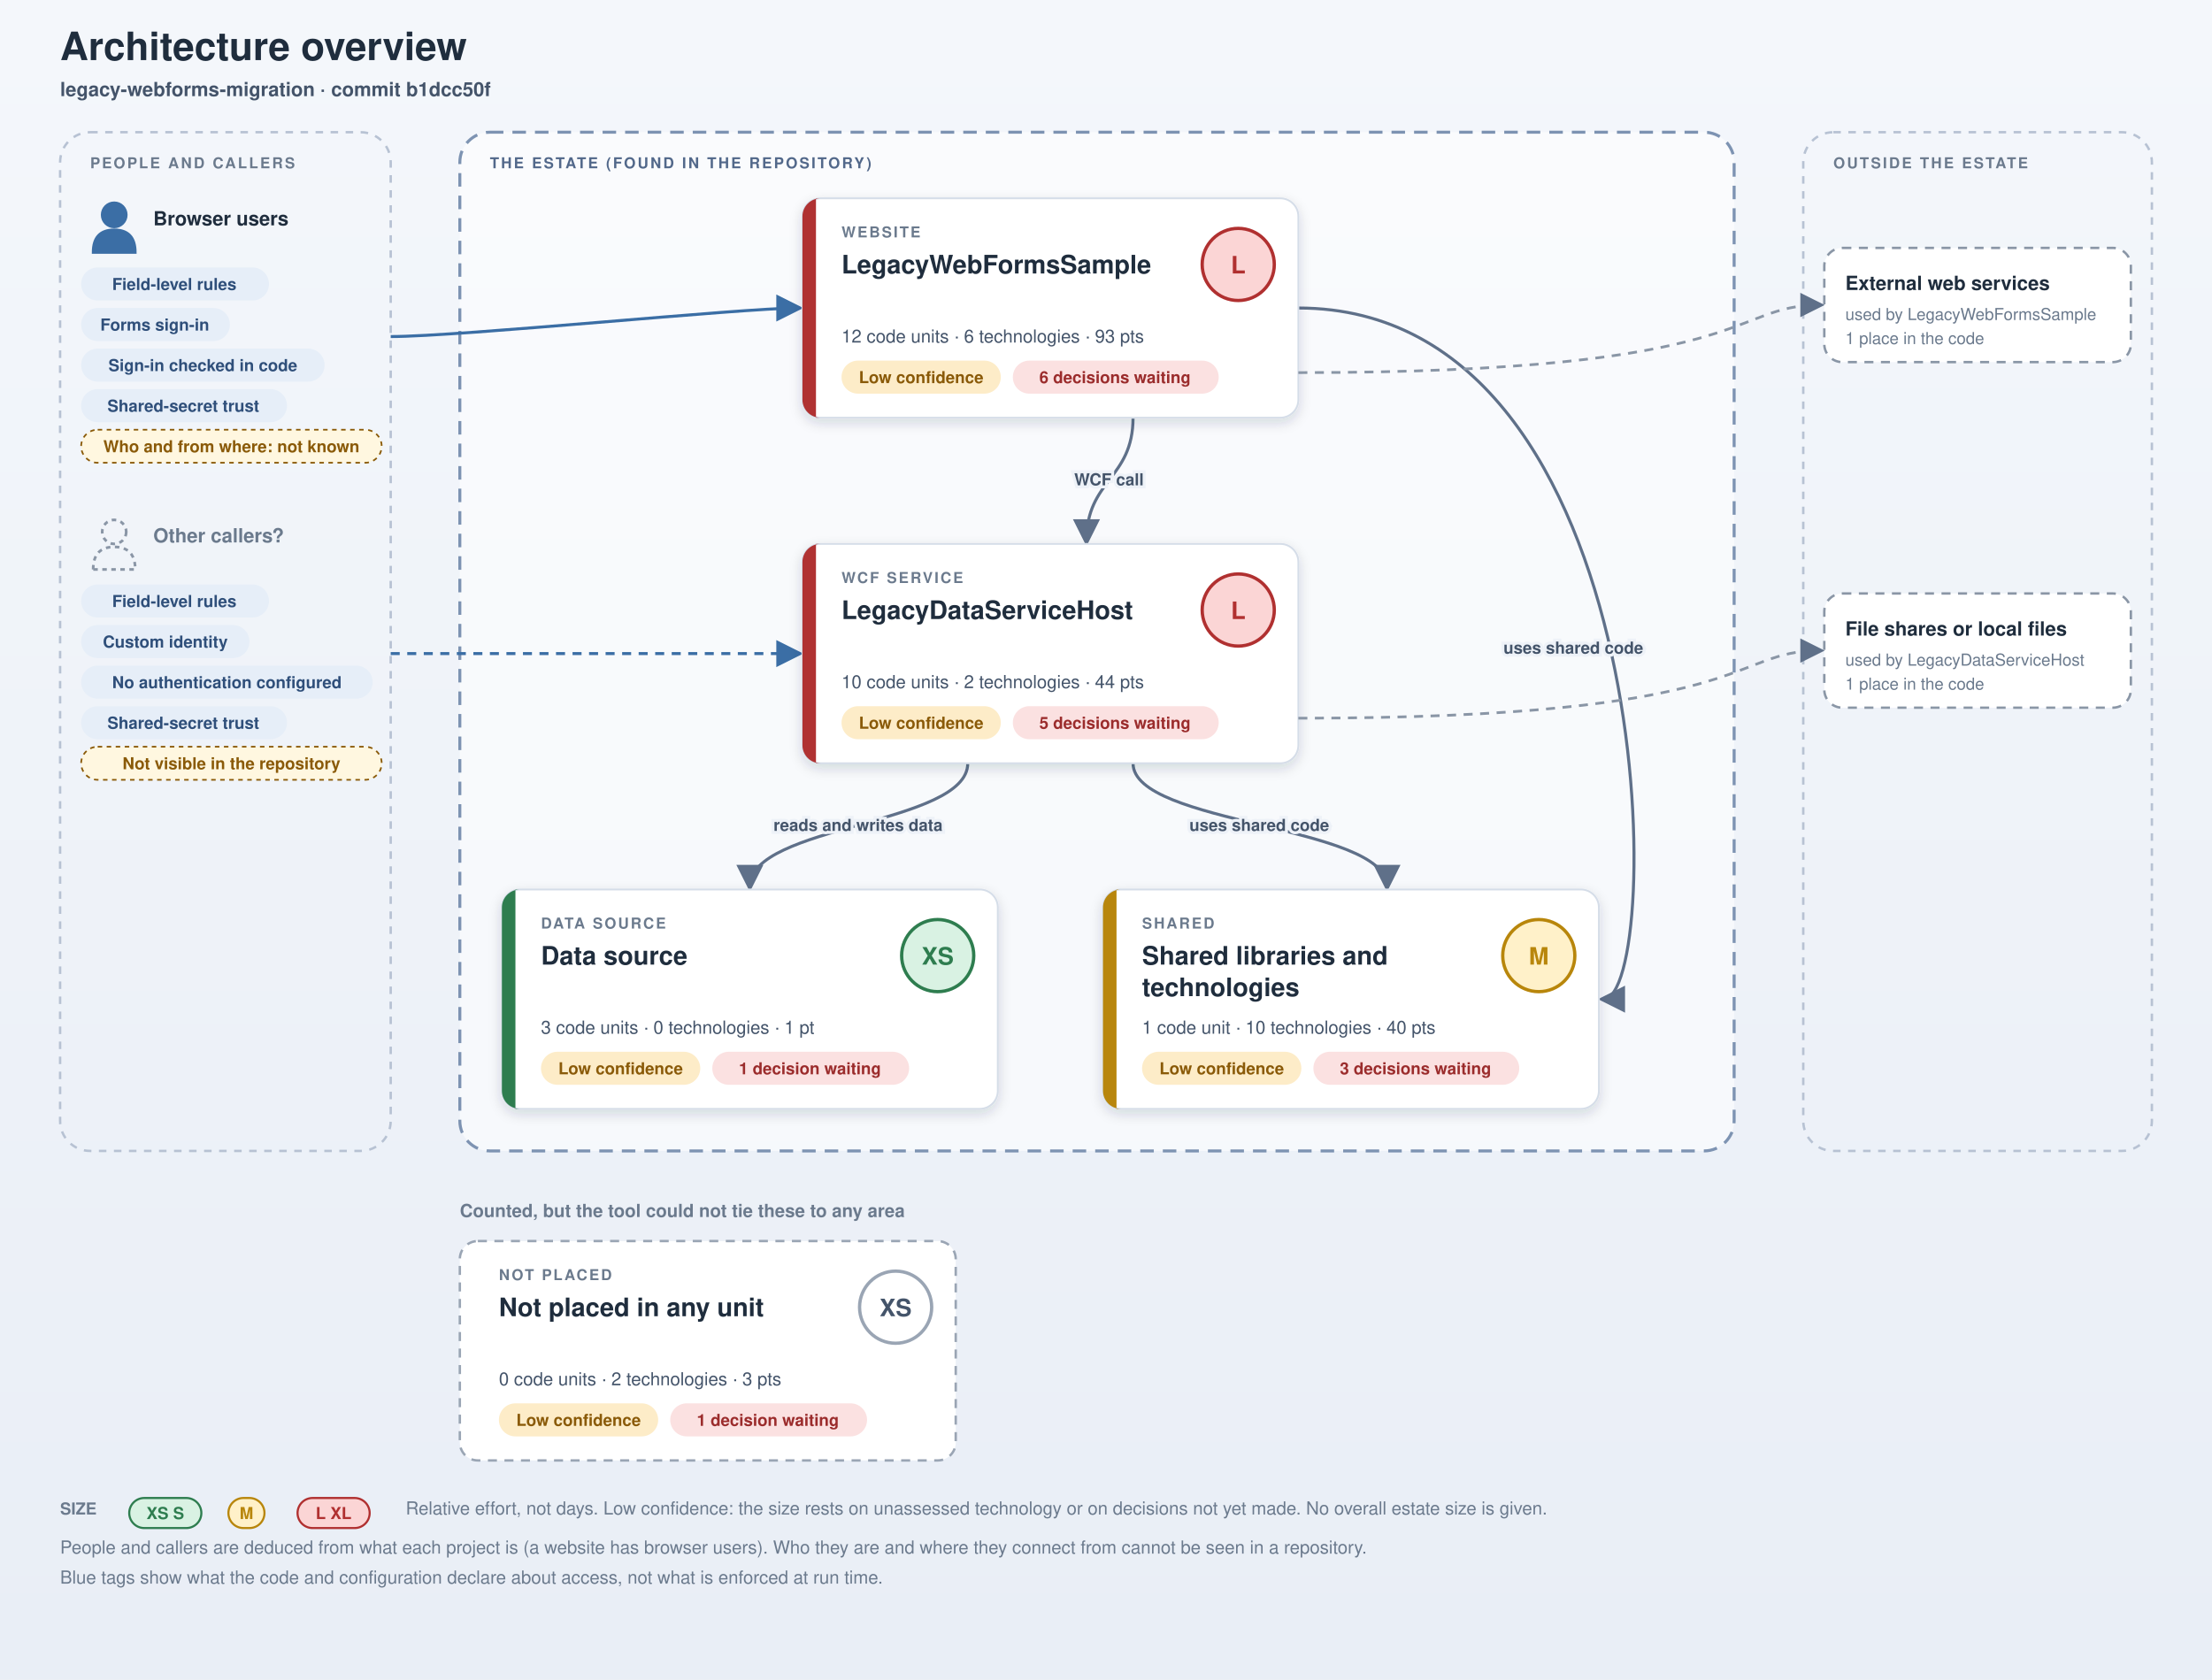
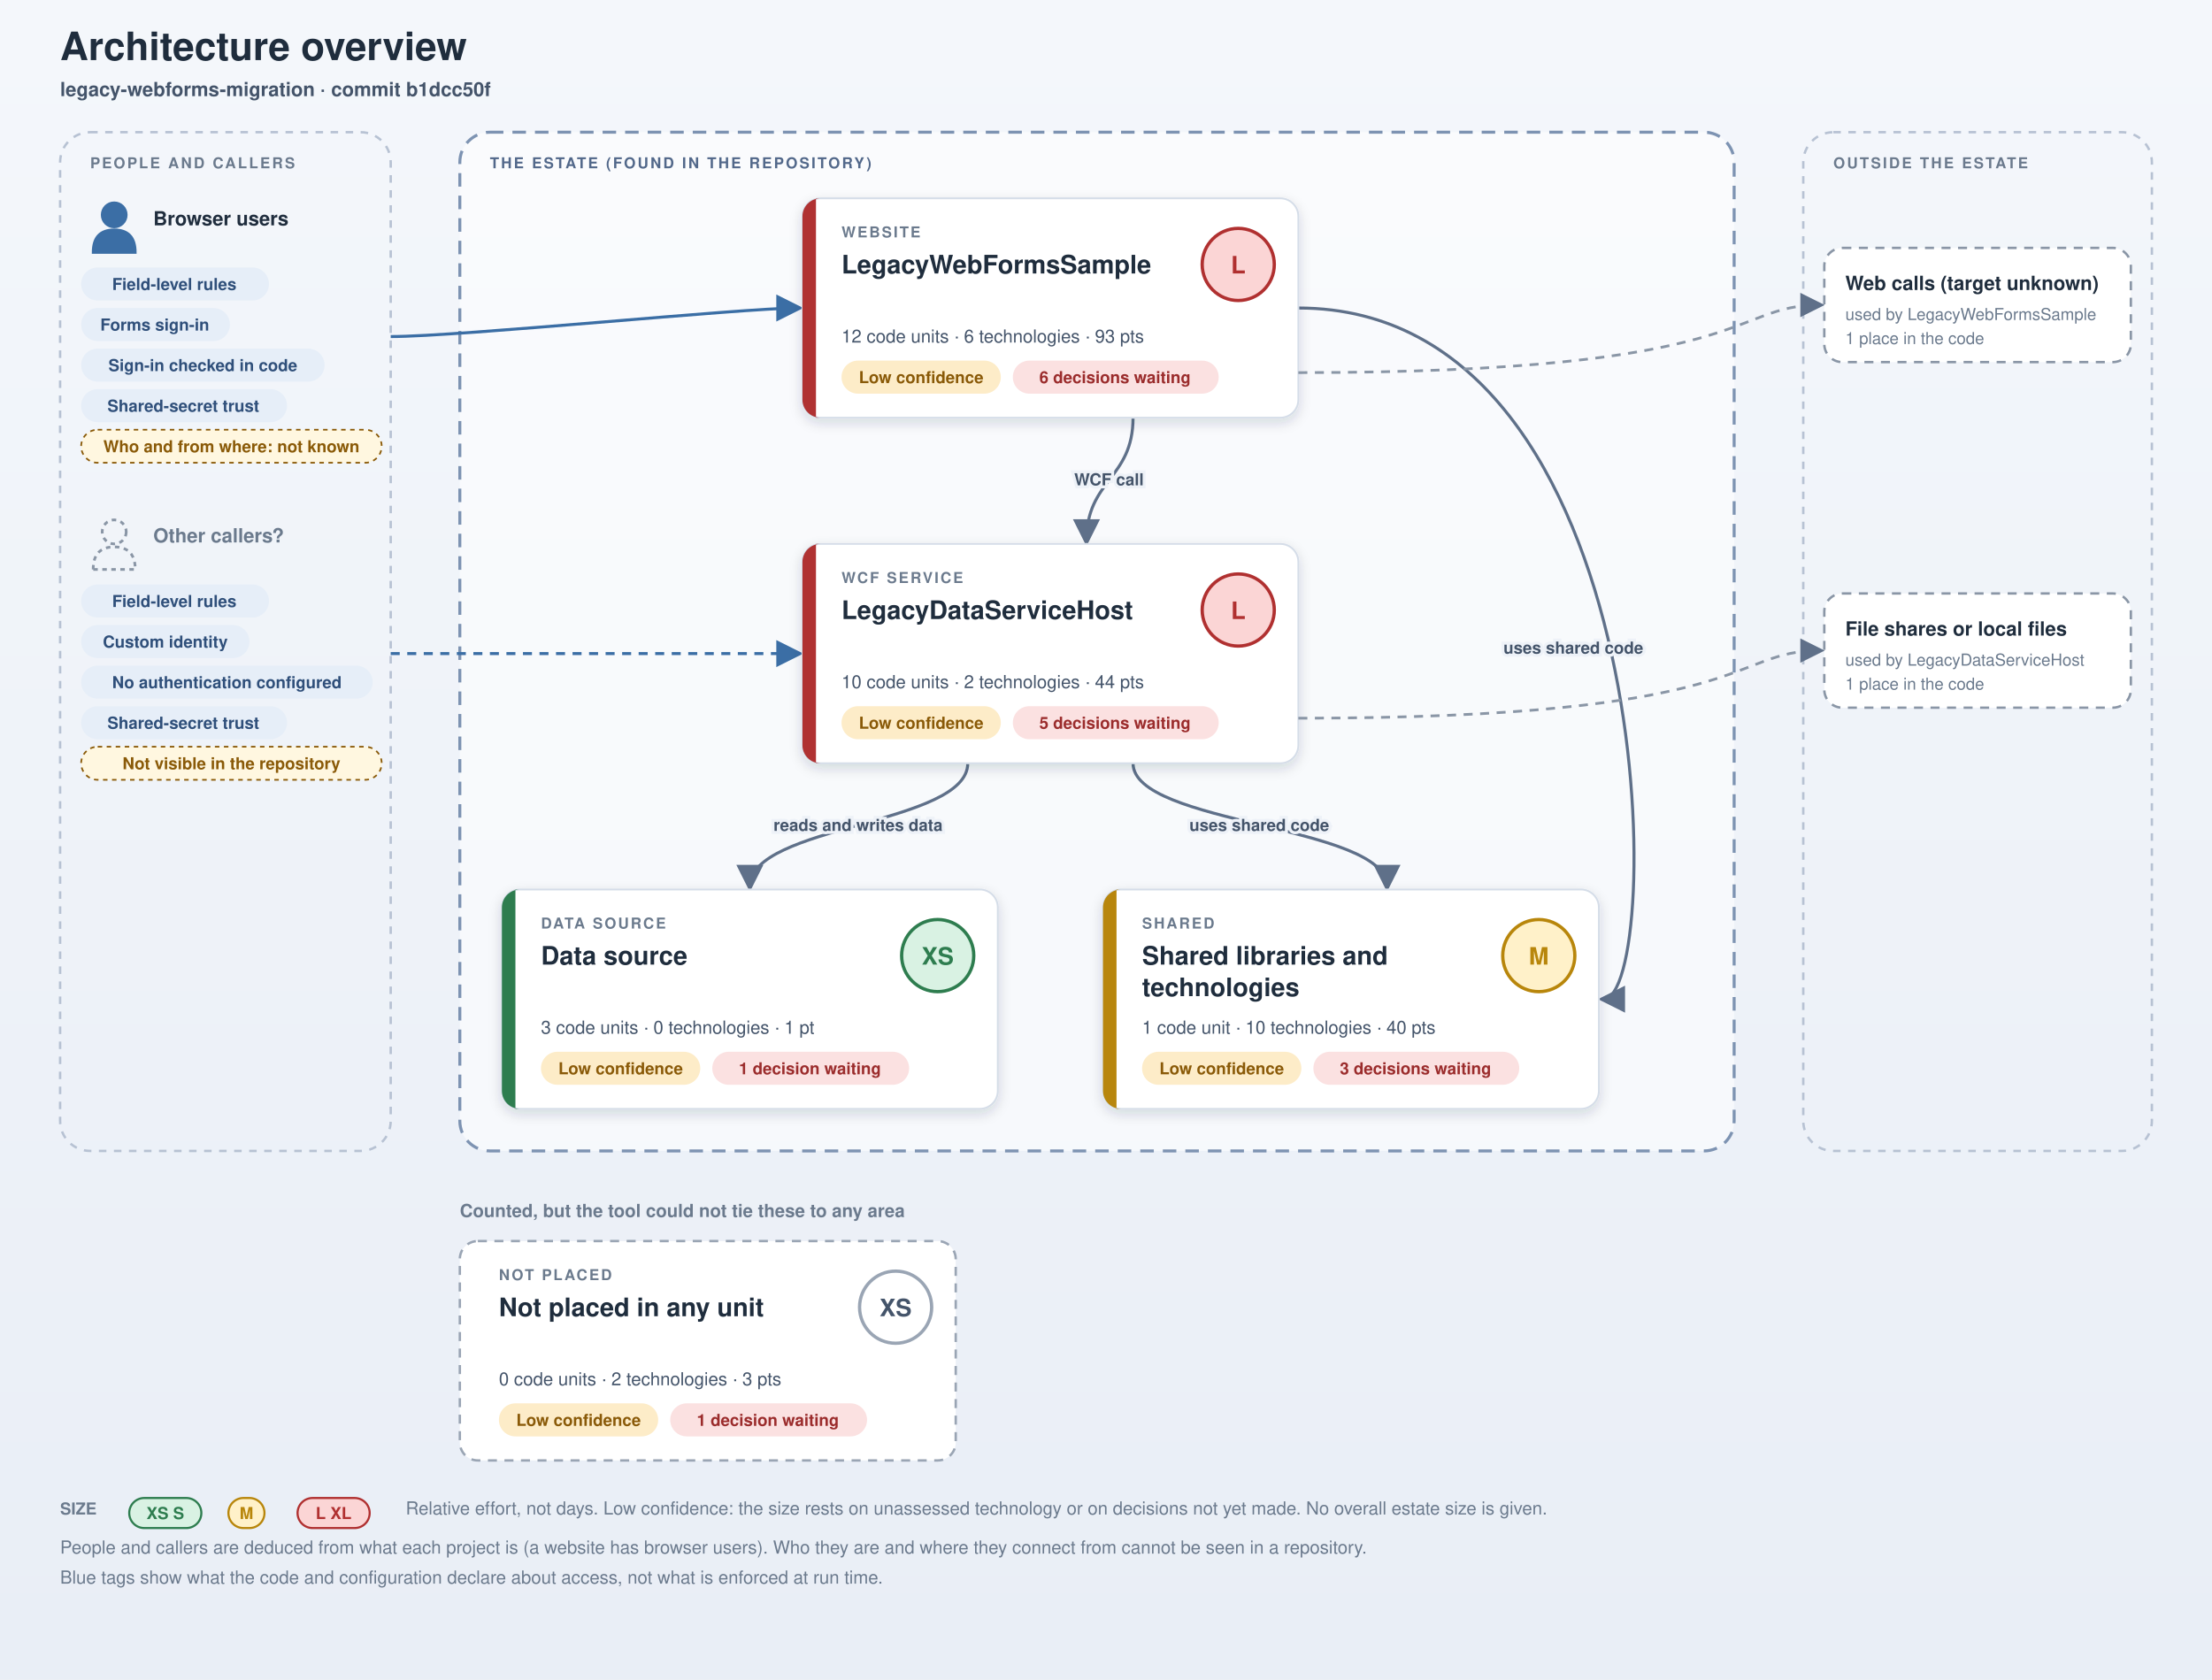
<svg xmlns="http://www.w3.org/2000/svg" width="1472" height="1118" viewBox="0 0 1472 1118" font-family="Segoe UI, Helvetica, Arial, sans-serif">
  <defs>
    <linearGradient id="page" x1="0" y1="0" x2="0" y2="1">
      <stop offset="0" stop-color="#f4f7fb" />
      <stop offset="1" stop-color="#e9eef6" />
    </linearGradient>
    <filter id="shadow" x="-10%" y="-10%" width="120%" height="130%">
      <feDropShadow dx="0" dy="3" stdDeviation="4" flood-color="#1f2d3d" flood-opacity="0.16" />
    </filter>
    <marker id="arrow" viewBox="0 0 10 10" refX="8" refY="5" markerWidth="9" markerHeight="9" orient="auto">
      <path d="M 0 0 L 10 5 L 0 10 z" fill="#5f7089" />
    </marker>
    <marker id="arrowUser" viewBox="0 0 10 10" refX="8" refY="5" markerWidth="9" markerHeight="9" orient="auto">
      <path d="M 0 0 L 10 5 L 0 10 z" fill="#3b6ea5" />
    </marker>
  </defs>
  <rect width="1472" height="1118" fill="url(#page)" />
  <text x="40" y="40" font-size="26" font-weight="700" fill="#1f2d3d">Architecture overview</text>
  <text x="40" y="64" font-size="13" font-weight="600" fill="#44546a">legacy-webforms-migration  ·  commit b1dcc50f</text>
  <rect x="306" y="88" width="848" height="678" rx="20" fill="#ffffff" fill-opacity="0.55" stroke="#7d93b2" stroke-width="2" stroke-dasharray="9 6" />
  <text x="326" y="112" font-size="10" font-weight="700" fill="#52688a" letter-spacing="1.3">THE ESTATE (FOUND IN THE REPOSITORY)</text>
  <rect x="40" y="88" width="220" height="678" rx="20" fill="none" stroke="#b7c2d3" stroke-width="1.6" stroke-dasharray="5 5" />
  <text x="60" y="112" font-size="10" font-weight="700" fill="#6b7a8d" letter-spacing="1.3">PEOPLE AND CALLERS</text>
  <rect x="1200" y="88" width="232" height="678" rx="20" fill="none" stroke="#b7c2d3" stroke-width="1.6" stroke-dasharray="5 5" />
  <text x="1220" y="112" font-size="10" font-weight="700" fill="#6b7a8d" letter-spacing="1.3">OUTSIDE THE ESTATE</text>
  <path d="M 644 508 C 644 549, 499 549, 499 590" stroke="#5f7089" stroke-width="2" fill="none" marker-end="url(#arrow)" />
  <path d="M 754 508 C 754 549, 923 549, 923 590" stroke="#5f7089" stroke-width="2" fill="none" marker-end="url(#arrow)" />
  <path d="M 864 205 C 1108 205, 1108 665, 1067 665" stroke="#5f7089" stroke-width="2" fill="none" marker-end="url(#arrow)" />
  <path d="M 754 278 C 754 319, 723 319, 723 360" stroke="#5f7089" stroke-width="2" fill="none" marker-end="url(#arrow)" />
  <circle cx="76" cy="143" r="8" fill="#3b6ea5" stroke="#3b6ea5" stroke-width="1.8" />
  <path d="M 62 168 Q 62 153 76 153 Q 90 153 90 168 z" fill="#3b6ea5" stroke="#3b6ea5" stroke-width="1.8" />
  <text x="102" y="150" font-size="13" font-weight="700" fill="#1f2d3d">Browser users</text>
  <rect x="54" y="178" width="125" height="22" rx="11" fill="#e6eef8" />
  <text x="116" y="193" font-size="11" font-weight="700" fill="#2f4f7a" text-anchor="middle">Field-level rules</text>
  <rect x="54" y="205" width="99" height="22" rx="11" fill="#e6eef8" />
  <text x="103" y="220" font-size="11" font-weight="700" fill="#2f4f7a" text-anchor="middle">Forms sign-in</text>
  <rect x="54" y="232" width="162" height="22" rx="11" fill="#e6eef8" />
  <text x="135" y="247" font-size="11" font-weight="700" fill="#2f4f7a" text-anchor="middle">Sign-in checked in code</text>
  <rect x="54" y="259" width="137" height="22" rx="11" fill="#e6eef8" />
  <text x="122" y="274" font-size="11" font-weight="700" fill="#2f4f7a" text-anchor="middle">Shared-secret trust</text>
  <rect x="54" y="286" width="200" height="22" rx="11" fill="#fff7e0" stroke="#8a5a08" stroke-width="1.1" stroke-dasharray="3 3" />
  <text x="154" y="301" font-size="11" font-weight="700" fill="#8a5a08" text-anchor="middle">Who and from where: not known</text>
  <path d="M 260 224 C 306 224, 494 205, 531 205" stroke="#3b6ea5" stroke-width="2" fill="none" marker-end="url(#arrowUser)" />
  <circle cx="76" cy="354" r="8" fill="none" stroke="#8a96a6" stroke-width="1.8" stroke-dasharray="3 3" />
  <path d="M 62 379 Q 62 364 76 364 Q 90 364 90 379 z" fill="none" stroke="#8a96a6" stroke-width="1.8" stroke-dasharray="3 3" />
  <text x="102" y="361" font-size="13" font-weight="700" fill="#6b7a8d">Other callers?</text>
  <rect x="54" y="389" width="125" height="22" rx="11" fill="#e6eef8" />
  <text x="116" y="404" font-size="11" font-weight="700" fill="#2f4f7a" text-anchor="middle">Field-level rules</text>
  <rect x="54" y="416" width="112" height="22" rx="11" fill="#e6eef8" />
  <text x="110" y="431" font-size="11" font-weight="700" fill="#2f4f7a" text-anchor="middle">Custom identity</text>
  <rect x="54" y="443" width="194" height="22" rx="11" fill="#e6eef8" />
  <text x="151" y="458" font-size="11" font-weight="700" fill="#2f4f7a" text-anchor="middle">No authentication configured</text>
  <rect x="54" y="470" width="137" height="22" rx="11" fill="#e6eef8" />
  <text x="122" y="485" font-size="11" font-weight="700" fill="#2f4f7a" text-anchor="middle">Shared-secret trust</text>
  <rect x="54" y="497" width="200" height="22" rx="11" fill="#fff7e0" stroke="#8a5a08" stroke-width="1.1" stroke-dasharray="3 3" />
  <text x="154" y="512" font-size="11" font-weight="700" fill="#8a5a08" text-anchor="middle">Not visible in the repository</text>
  <path d="M 260 435 C 306 435, 494 435, 531 435" stroke="#3b6ea5" stroke-width="2" fill="none" stroke-dasharray="6 5" marker-end="url(#arrowUser)" />
  <g filter="url(#shadow)">
    <rect x="334" y="592" width="330" height="146" rx="12" fill="#ffffff" stroke="#d5dde8" stroke-width="1.2" />
    <path d="M 346 592 A 12 12 0 0 0 334 604 L 334 726 A 12 12 0 0 0 346 738 L 346 738 L 343 738 L 343 592 z" fill="#2e7d4f" />
  </g>
  <text x="360" y="618" font-size="10" font-weight="700" fill="#6b7a8d" letter-spacing="1.2">DATA SOURCE</text>
  <text x="360" y="642" font-size="17" font-weight="700" fill="#1f2d3d">Data source</text>
  <circle cx="624" cy="636" r="24" fill="#d9f2e3" stroke="#2e7d4f" stroke-width="2.2" />
  <text x="624" y="642" font-size="16" font-weight="800" fill="#2e7d4f" text-anchor="middle">XS</text>
  <text x="360" y="688" font-size="12" font-weight="500" fill="#44546a">3 code units  ·  0 technologies  ·  1 pt</text>
  <rect x="360" y="700" width="106" height="22" rx="11" fill="#fdecc8" />
  <text x="413" y="715" font-size="11" font-weight="700" fill="#8a5a08" text-anchor="middle">Low confidence</text>
  <rect x="474" y="700" width="131" height="22" rx="11" fill="#fbe1e1" />
  <text x="539" y="715" font-size="11" font-weight="700" fill="#9b2c2c" text-anchor="middle">1 decision waiting</text>
  <g filter="url(#shadow)">
    <rect x="734" y="592" width="330" height="146" rx="12" fill="#ffffff" stroke="#d5dde8" stroke-width="1.2" />
    <path d="M 746 592 A 12 12 0 0 0 734 604 L 734 726 A 12 12 0 0 0 746 738 L 746 738 L 743 738 L 743 592 z" fill="#b8860b" />
  </g>
  <text x="760" y="618" font-size="10" font-weight="700" fill="#6b7a8d" letter-spacing="1.2">SHARED</text>
  <text x="760" y="642" font-size="17" font-weight="700" fill="#1f2d3d">Shared libraries and</text>
  <text x="760" y="663" font-size="17" font-weight="700" fill="#1f2d3d">technologies</text>
  <circle cx="1024" cy="636" r="24" fill="#fff1c9" stroke="#b8860b" stroke-width="2.2" />
  <text x="1024" y="642" font-size="16" font-weight="800" fill="#b8860b" text-anchor="middle">M</text>
  <text x="760" y="688" font-size="12" font-weight="500" fill="#44546a">1 code unit  ·  10 technologies  ·  40 pts</text>
  <rect x="760" y="700" width="106" height="22" rx="11" fill="#fdecc8" />
  <text x="813" y="715" font-size="11" font-weight="700" fill="#8a5a08" text-anchor="middle">Low confidence</text>
  <rect x="874" y="700" width="137" height="22" rx="11" fill="#fbe1e1" />
  <text x="942" y="715" font-size="11" font-weight="700" fill="#9b2c2c" text-anchor="middle">3 decisions waiting</text>
  <g filter="url(#shadow)">
    <rect x="534" y="362" width="330" height="146" rx="12" fill="#ffffff" stroke="#d5dde8" stroke-width="1.2" />
    <path d="M 546 362 A 12 12 0 0 0 534 374 L 534 496 A 12 12 0 0 0 546 508 L 546 508 L 543 508 L 543 362 z" fill="#b03030" />
  </g>
  <text x="560" y="388" font-size="10" font-weight="700" fill="#6b7a8d" letter-spacing="1.2">WCF SERVICE</text>
  <text x="560" y="412" font-size="17" font-weight="700" fill="#1f2d3d">LegacyDataServiceHost</text>
  <circle cx="824" cy="406" r="24" fill="#fbd5d5" stroke="#b03030" stroke-width="2.2" />
  <text x="824" y="412" font-size="16" font-weight="800" fill="#b03030" text-anchor="middle">L</text>
  <text x="560" y="458" font-size="12" font-weight="500" fill="#44546a">10 code units  ·  2 technologies  ·  44 pts</text>
  <rect x="560" y="470" width="106" height="22" rx="11" fill="#fdecc8" />
  <text x="613" y="485" font-size="11" font-weight="700" fill="#8a5a08" text-anchor="middle">Low confidence</text>
  <rect x="674" y="470" width="137" height="22" rx="11" fill="#fbe1e1" />
  <text x="742" y="485" font-size="11" font-weight="700" fill="#9b2c2c" text-anchor="middle">5 decisions waiting</text>
  <g filter="url(#shadow)">
    <rect x="534" y="132" width="330" height="146" rx="12" fill="#ffffff" stroke="#d5dde8" stroke-width="1.2" />
    <path d="M 546 132 A 12 12 0 0 0 534 144 L 534 266 A 12 12 0 0 0 546 278 L 546 278 L 543 278 L 543 132 z" fill="#b03030" />
  </g>
  <text x="560" y="158" font-size="10" font-weight="700" fill="#6b7a8d" letter-spacing="1.2">WEBSITE</text>
  <text x="560" y="182" font-size="17" font-weight="700" fill="#1f2d3d">LegacyWebFormsSample</text>
  <circle cx="824" cy="176" r="24" fill="#fbd5d5" stroke="#b03030" stroke-width="2.2" />
  <text x="824" y="182" font-size="16" font-weight="800" fill="#b03030" text-anchor="middle">L</text>
  <text x="560" y="228" font-size="12" font-weight="500" fill="#44546a">12 code units  ·  6 technologies  ·  93 pts</text>
  <rect x="560" y="240" width="106" height="22" rx="11" fill="#fdecc8" />
  <text x="613" y="255" font-size="11" font-weight="700" fill="#8a5a08" text-anchor="middle">Low confidence</text>
  <rect x="674" y="240" width="137" height="22" rx="11" fill="#fbe1e1" />
  <text x="742" y="255" font-size="11" font-weight="700" fill="#9b2c2c" text-anchor="middle">6 decisions waiting</text>
  <rect x="1214" y="165" width="204" height="76" rx="12" fill="#ffffff" stroke="#8a96a6" stroke-width="1.6" stroke-dasharray="6 5" />
-   <text x="1228" y="193" font-size="13" font-weight="700" fill="#1f2d3d">External web services</text>
+   <text x="1228" y="193" font-size="13" font-weight="700" fill="#1f2d3d">Web calls (target unknown)</text>
  <text x="1228" y="213" font-size="11" font-weight="normal" fill="#6b7a8d">used by LegacyWebFormsSample</text>
  <text x="1228" y="229" font-size="11" font-weight="normal" fill="#6b7a8d">1 place in the code</text>
  <path d="M 864 248 C 1170 248, 1150 203, 1211 203" stroke="#8a96a6" stroke-width="1.8" fill="none" stroke-dasharray="6 5" marker-end="url(#arrow)" />
  <rect x="1214" y="395" width="204" height="76" rx="12" fill="#ffffff" stroke="#8a96a6" stroke-width="1.6" stroke-dasharray="6 5" />
  <text x="1228" y="423" font-size="13" font-weight="700" fill="#1f2d3d">File shares or local files</text>
  <text x="1228" y="443" font-size="11" font-weight="normal" fill="#6b7a8d">used by LegacyDataServiceHost</text>
  <text x="1228" y="459" font-size="11" font-weight="normal" fill="#6b7a8d">1 place in the code</text>
  <path d="M 864 478 C 1170 478, 1150 433, 1211 433" stroke="#8a96a6" stroke-width="1.8" fill="none" stroke-dasharray="6 5" marker-end="url(#arrow)" />
  <text x="571" y="553" font-size="11" font-weight="600" fill="#44546a" text-anchor="middle" stroke="#eef2f8" stroke-width="4" paint-order="stroke">reads and writes data</text>
  <text x="838" y="553" font-size="11" font-weight="600" fill="#44546a" text-anchor="middle" stroke="#eef2f8" stroke-width="4" paint-order="stroke">uses shared code</text>
  <text x="1047" y="435" font-size="11" font-weight="600" fill="#44546a" text-anchor="middle" stroke="#eef2f8" stroke-width="4" paint-order="stroke">uses shared code</text>
  <text x="738" y="323" font-size="11" font-weight="600" fill="#44546a" text-anchor="middle" stroke="#eef2f8" stroke-width="4" paint-order="stroke">WCF call</text>
  <text x="306" y="810" font-size="12" font-weight="600" fill="#6b7a8d">Counted, but the tool could not tie these to any area</text>
  <g>
    <rect x="306" y="826" width="330" height="146" rx="12" fill="#ffffff" stroke="#9aa5b4" stroke-width="1.6" stroke-dasharray="6 5" />
  </g>
  <text x="332" y="852" font-size="10" font-weight="700" fill="#6b7a8d" letter-spacing="1.2">NOT PLACED</text>
  <text x="332" y="876" font-size="17" font-weight="700" fill="#1f2d3d">Not placed in any unit</text>
  <circle cx="596" cy="870" r="24" fill="#ffffff" stroke="#9aa5b4" stroke-width="2.2" />
  <text x="596" y="876" font-size="16" font-weight="800" fill="#44546a" text-anchor="middle">XS</text>
  <text x="332" y="922" font-size="12" font-weight="500" fill="#44546a">0 code units  ·  2 technologies  ·  3 pts</text>
  <rect x="332" y="934" width="106" height="22" rx="11" fill="#fdecc8" />
  <text x="385" y="949" font-size="11" font-weight="700" fill="#8a5a08" text-anchor="middle">Low confidence</text>
  <rect x="446" y="934" width="131" height="22" rx="11" fill="#fbe1e1" />
  <text x="511" y="949" font-size="11" font-weight="700" fill="#9b2c2c" text-anchor="middle">1 decision waiting</text>
  <text x="40" y="1008" font-size="11" font-weight="700" fill="#6b7a8d">SIZE</text>
  <rect x="86" y="997" width="48" height="20" rx="10" fill="#d9f2e3" stroke="#2e7d4f" stroke-width="1.4" />
  <text x="110" y="1011" font-size="11" font-weight="700" fill="#2e7d4f" text-anchor="middle">XS S</text>
  <rect x="152" y="997" width="24" height="20" rx="10" fill="#fff1c9" stroke="#b8860b" stroke-width="1.4" />
  <text x="164" y="1011" font-size="11" font-weight="700" fill="#b8860b" text-anchor="middle">M</text>
  <rect x="198" y="997" width="48" height="20" rx="10" fill="#fbd5d5" stroke="#b03030" stroke-width="1.4" />
  <text x="222" y="1011" font-size="11" font-weight="700" fill="#b03030" text-anchor="middle">L XL</text>
  <text x="270" y="1008" font-size="12" font-weight="normal" fill="#6b7a8d">Relative effort, not days. Low confidence: the size rests on unassessed technology or on decisions not yet made. No overall estate size is given.</text>
  <text x="40" y="1034" font-size="12" font-weight="normal" fill="#6b7a8d">People and callers are deduced from what each project is (a website has browser users). Who they are and where they connect from cannot be seen in a repository.</text>
  <text x="40" y="1054" font-size="12" font-weight="normal" fill="#6b7a8d">Blue tags show what the code and configuration declare about access, not what is enforced at run time.</text>
</svg>
